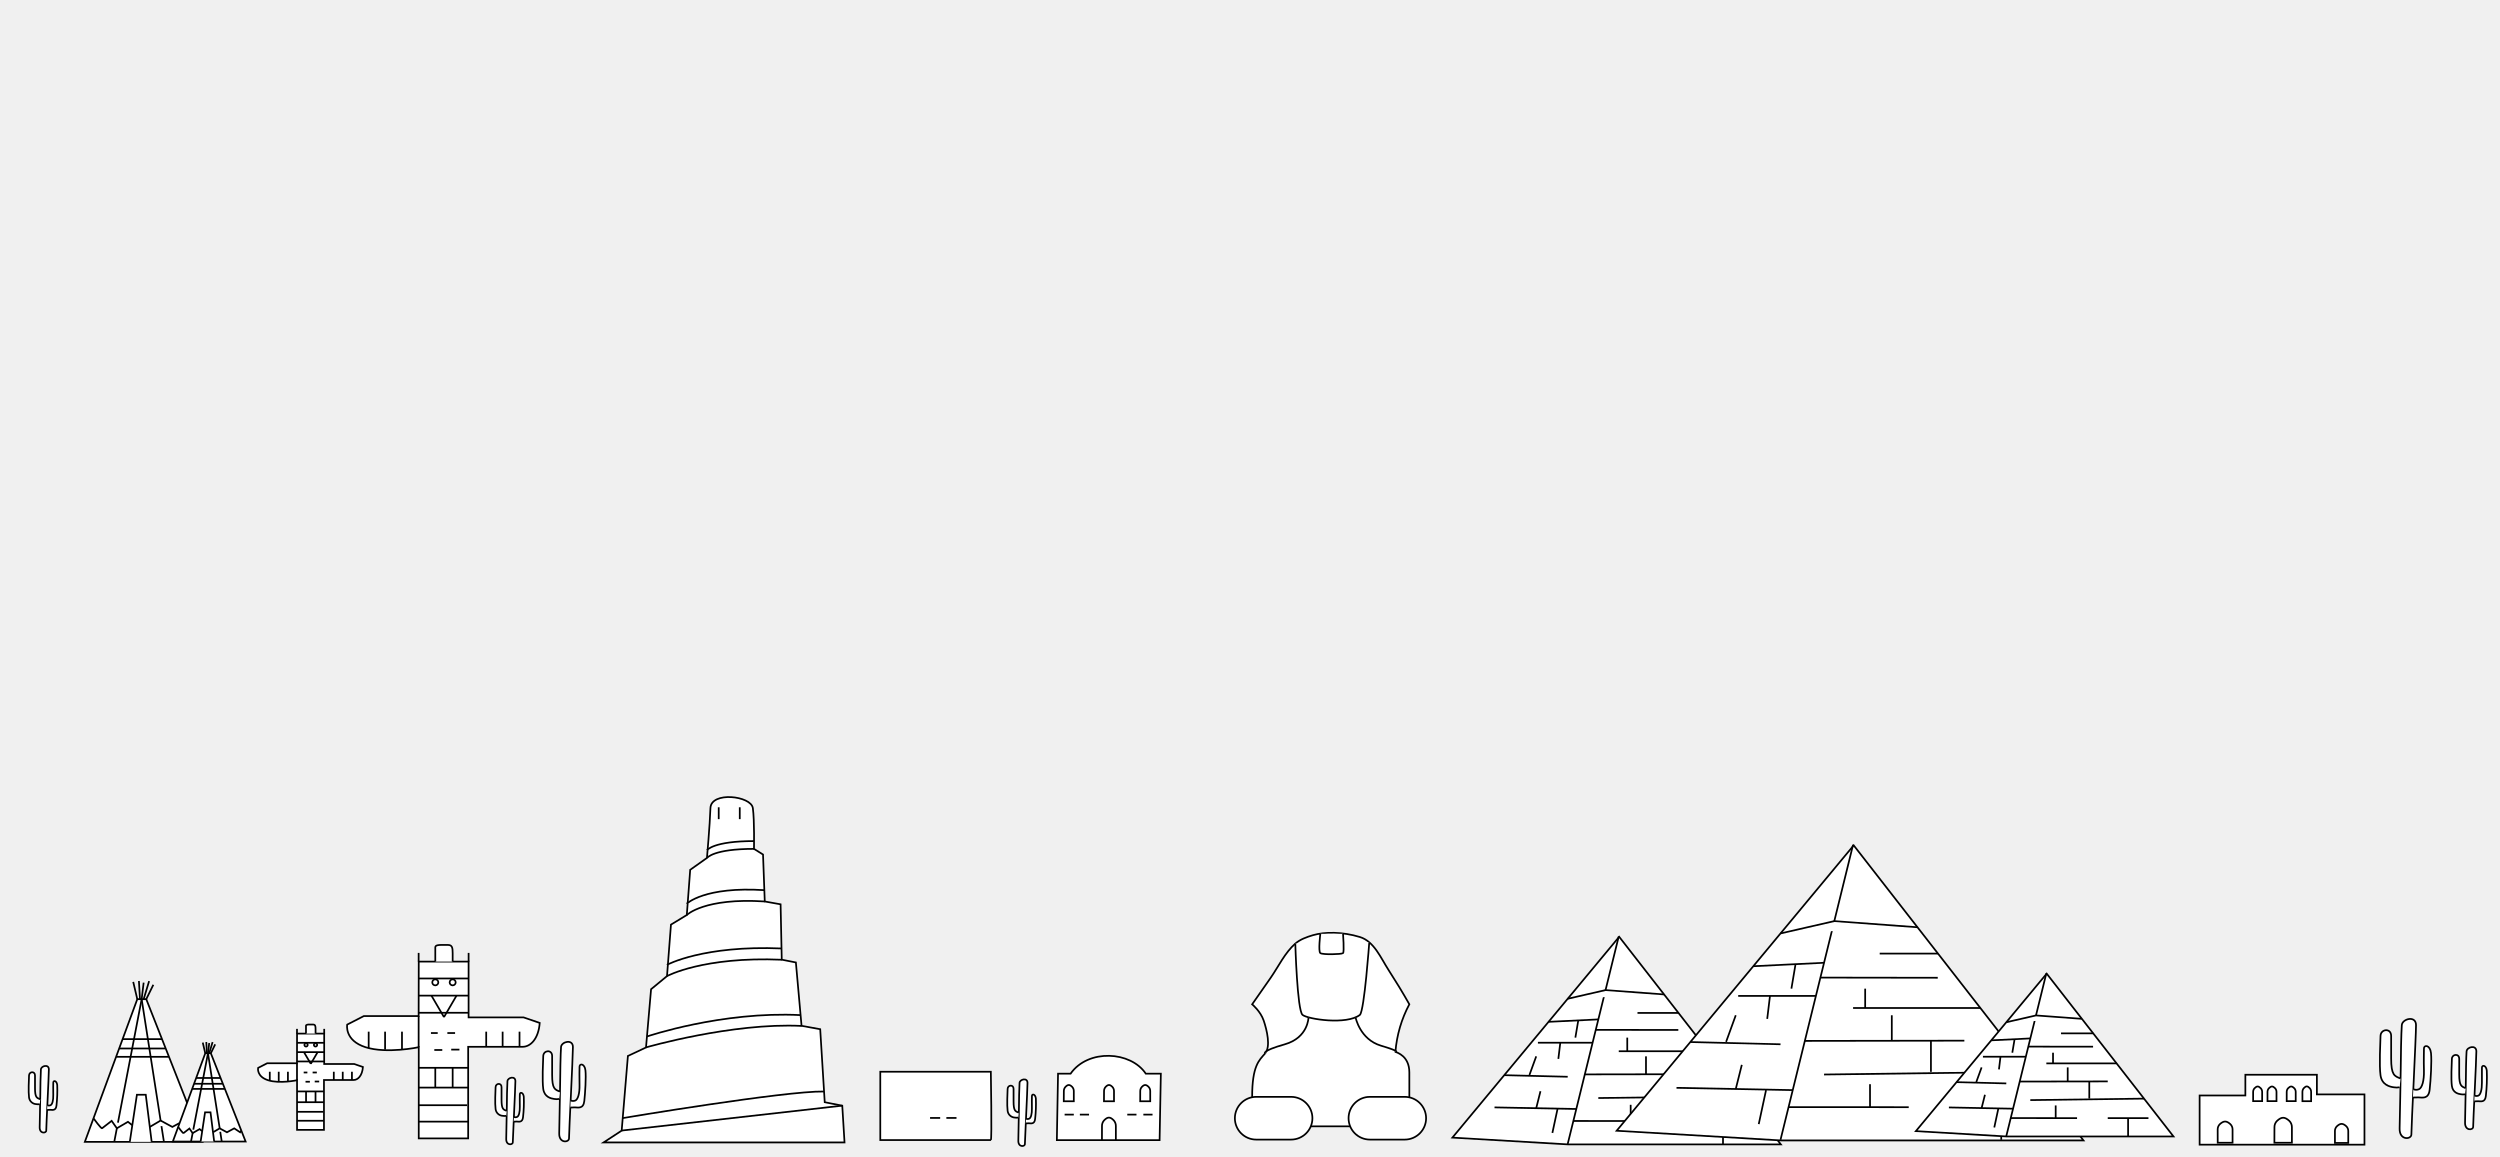
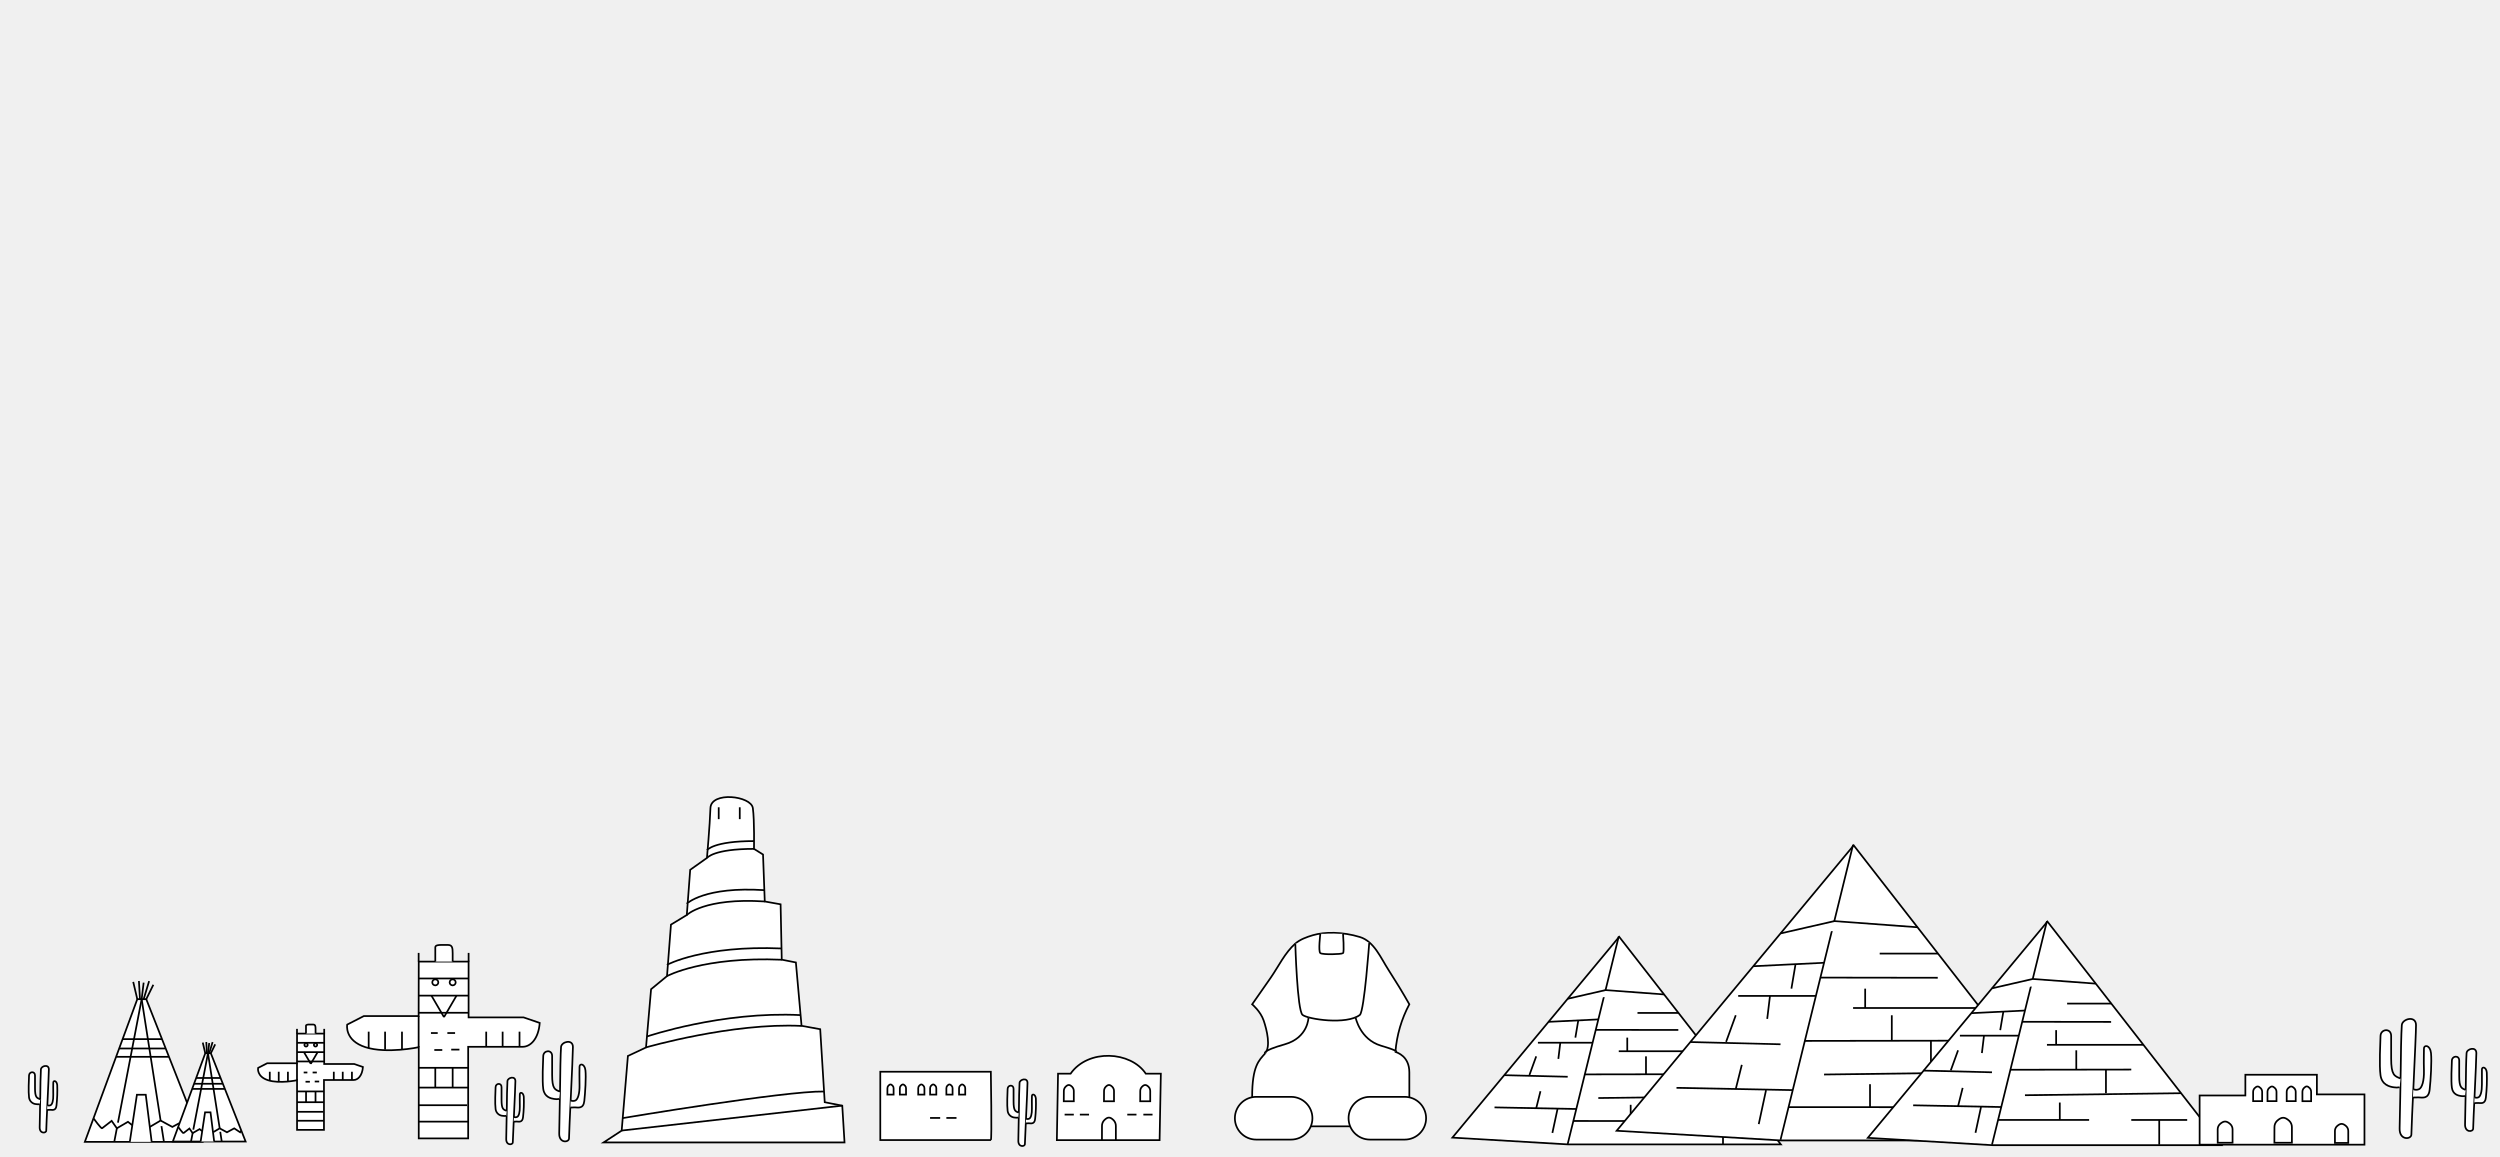
- <svg xmlns="http://www.w3.org/2000/svg" viewBox="0 0 1438 665" width="1438" height="665">
+ <svg xmlns="http://www.w3.org/2000/svg" viewBox="0 0 1438 665">
  <defs>
-     <style>.cls-1{fill:#fff;stroke:#000;stroke-miterlimit:10;}</style>
+     <style>.cls-1{fill:#fff;}.cls-1,.cls-2{stroke:#000;stroke-miterlimit:10;}.cls-2{fill:none;}</style>
  </defs>
  <g id="レイヤー_1" data-name="レイヤー 1">
    <polygon class="cls-1" points="931.35 538.84 835.42 654.35 901.99 658.26 1024.35 658.26 931.35 538.84" />
    <line class="cls-1" x1="931.11" y1="538.59" x2="901.74" y2="658.02" />
    <polyline class="cls-1" points="901.74 574.49 923.51 569.5 957.17 572" />
    <line class="cls-1" x1="941.88" y1="582.64" x2="965.46" y2="582.64" />
    <line class="cls-1" x1="917.89" y1="592.37" x2="965.37" y2="592.43" />
    <line class="cls-1" x1="931.11" y1="604.67" x2="982.61" y2="604.67" />
    <line class="cls-1" x1="936" y1="596.84" x2="936" y2="604.67" />
    <line class="cls-1" x1="911.59" y1="617.99" x2="976.14" y2="617.88" />
    <line class="cls-1" x1="946.77" y1="607.61" x2="946.77" y2="617.88" />
    <line class="cls-1" x1="919.36" y1="631.59" x2="1002.73" y2="630.51" />
    <line class="cls-1" x1="962.61" y1="617.99" x2="962.61" y2="630.51" />
    <line class="cls-1" x1="905" y1="644.78" x2="953.62" y2="644.8" />
    <line class="cls-1" x1="937.97" y1="644.78" x2="937.96" y2="635.5" />
    <line class="cls-1" x1="976.14" y1="644.8" x2="1005.99" y2="644.8" />
    <line class="cls-1" x1="991.07" y1="644.8" x2="991.07" y2="658.02" />
    <line class="cls-1" x1="890.72" y1="587.76" x2="919.36" y2="586.36" />
    <line class="cls-1" x1="907.82" y1="586.93" x2="906.15" y2="596.84" />
    <line class="cls-1" x1="884.61" y1="599.77" x2="916.06" y2="599.77" />
    <line class="cls-1" x1="897.48" y1="599.77" x2="896.36" y2="609.07" />
    <line class="cls-1" x1="865.24" y1="618.44" x2="901.74" y2="619.35" />
    <line class="cls-1" x1="883.63" y1="607.61" x2="879.72" y2="618.37" />
    <line class="cls-1" x1="859.65" y1="636.97" x2="906.69" y2="637.89" />
    <line class="cls-1" x1="886.08" y1="627.67" x2="883.63" y2="637.44" />
    <line class="cls-1" x1="895.89" y1="637.89" x2="892.93" y2="651.66" />
    <polygon class="cls-1" points="1066.24 486.24 929.89 650.41 1024.5 655.98 1198.42 655.98 1066.24 486.24" />
    <line class="cls-1" x1="1065.89" y1="485.89" x2="1024.15" y2="655.63" />
    <polyline class="cls-1" points="1024.15 536.91 1055.09 529.82 1102.94 533.36" />
    <line class="cls-1" x1="1081.2" y1="548.5" x2="1114.73" y2="548.5" />
    <line class="cls-1" x1="1047.1" y1="562.31" x2="1114.59" y2="562.41" />
    <line class="cls-1" x1="1065.89" y1="579.8" x2="1139.1" y2="579.8" />
    <line class="cls-1" x1="1072.85" y1="568.67" x2="1072.85" y2="579.8" />
    <line class="cls-1" x1="1038.15" y1="598.73" x2="1129.9" y2="598.59" />
    <line class="cls-1" x1="1088.16" y1="583.98" x2="1088.16" y2="598.59" />
    <line class="cls-1" x1="1049.2" y1="618.06" x2="1167.7" y2="616.53" />
    <line class="cls-1" x1="1110.67" y1="598.73" x2="1110.67" y2="616.53" />
    <line class="cls-1" x1="1028.78" y1="636.81" x2="1097.9" y2="636.85" />
    <line class="cls-1" x1="1075.64" y1="636.81" x2="1075.63" y2="623.63" />
    <line class="cls-1" x1="1129.9" y1="636.85" x2="1172.33" y2="636.85" />
    <line class="cls-1" x1="1151.11" y1="636.85" x2="1151.11" y2="655.63" />
    <line class="cls-1" x1="1008.49" y1="555.77" x2="1049.2" y2="553.78" />
    <line class="cls-1" x1="1032.79" y1="554.59" x2="1030.42" y2="568.67" />
    <line class="cls-1" x1="999.81" y1="572.85" x2="1044.51" y2="572.85" />
    <line class="cls-1" x1="1018.09" y1="572.85" x2="1016.5" y2="586.06" />
    <line class="cls-1" x1="972.28" y1="599.38" x2="1024.15" y2="600.67" />
    <line class="cls-1" x1="998.41" y1="583.98" x2="992.85" y2="599.28" />
    <line class="cls-1" x1="964.33" y1="625.72" x2="1031.19" y2="627.03" />
    <line class="cls-1" x1="1001.89" y1="612.5" x2="998.41" y2="626.38" />
    <line class="cls-1" x1="1015.83" y1="627.03" x2="1011.63" y2="646.59" />
-     <polygon class="cls-1" points="1177.25 560.03 1102 650.63 1154.21 653.7 1250.19 653.7 1177.25 560.03" />
-     <line class="cls-1" x1="1177.06" y1="559.84" x2="1154.02" y2="653.51" />
-     <polyline class="cls-1" points="1154.02 587.99 1171.1 584.08 1197.5 586.03" />
-     <line class="cls-1" x1="1185.5" y1="594.39" x2="1204" y2="594.39" />
-     <line class="cls-1" x1="1166.68" y1="602.01" x2="1203.93" y2="602.06" />
-     <line class="cls-1" x1="1177.06" y1="611.66" x2="1217.46" y2="611.66" />
-     <line class="cls-1" x1="1180.9" y1="605.52" x2="1180.9" y2="611.66" />
-     <line class="cls-1" x1="1161.74" y1="622.11" x2="1212.37" y2="622.03" />
-     <line class="cls-1" x1="1189.34" y1="613.97" x2="1189.34" y2="622.03" />
-     <line class="cls-1" x1="1167.84" y1="632.78" x2="1233.24" y2="631.93" />
-     <line class="cls-1" x1="1201.76" y1="622.11" x2="1201.76" y2="631.93" />
-     <line class="cls-1" x1="1156.58" y1="643.12" x2="1194.72" y2="643.14" />
-     <line class="cls-1" x1="1182.43" y1="643.12" x2="1182.43" y2="635.85" />
-     <line class="cls-1" x1="1212.37" y1="643.14" x2="1235.79" y2="643.14" />
-     <line class="cls-1" x1="1224.08" y1="643.14" x2="1224.08" y2="653.51" />
-     <line class="cls-1" x1="1145.38" y1="598.4" x2="1167.84" y2="597.3" />
-     <line class="cls-1" x1="1158.79" y1="597.75" x2="1157.48" y2="605.52" />
-     <line class="cls-1" x1="1140.59" y1="607.82" x2="1165.26" y2="607.82" />
-     <line class="cls-1" x1="1150.68" y1="607.82" x2="1149.8" y2="615.12" />
-     <line class="cls-1" x1="1125.39" y1="622.46" x2="1154.02" y2="623.18" />
-     <line class="cls-1" x1="1139.82" y1="613.97" x2="1136.75" y2="622.41" />
-     <line class="cls-1" x1="1121.01" y1="637" x2="1157.9" y2="637.72" />
-     <line class="cls-1" x1="1141.74" y1="629.71" x2="1139.82" y2="637.37" />
-     <line class="cls-1" x1="1149.43" y1="637.72" x2="1147.11" y2="648.52" />
+     <polygon class="cls-1" points="1177.68 530.08 1074.36 654.48 1146.05 658.7 1277.83 658.7 1177.68 530.08" />
+     <line class="cls-1" x1="1177.41" y1="529.82" x2="1145.79" y2="658.44" />
+     <polyline class="cls-1" points="1145.79 568.48 1169.23 563.1 1205.49 565.79" />
+     <line class="cls-1" x1="1189.01" y1="577.26" x2="1214.41" y2="577.26" />
+     <line class="cls-1" x1="1163.17" y1="587.73" x2="1214.31" y2="587.8" />
+     <line class="cls-1" x1="1177.41" y1="600.98" x2="1232.89" y2="600.98" />
+     <line class="cls-1" x1="1182.69" y1="592.54" x2="1182.69" y2="600.98" />
+     <line class="cls-1" x1="1156.39" y1="615.32" x2="1225.91" y2="615.21" />
+     <line class="cls-1" x1="1194.28" y1="604.14" x2="1194.28" y2="615.21" />
+     <line class="cls-1" x1="1164.76" y1="629.97" x2="1254.56" y2="628.81" />
+     <line class="cls-1" x1="1211.34" y1="615.32" x2="1211.34" y2="628.81" />
+     <line class="cls-1" x1="1149.29" y1="644.18" x2="1201.66" y2="644.2" />
+     <line class="cls-1" x1="1184.8" y1="644.18" x2="1184.79" y2="634.19" />
+     <line class="cls-1" x1="1225.91" y1="644.2" x2="1258.07" y2="644.2" />
+     <line class="cls-1" x1="1241.99" y1="644.2" x2="1241.99" y2="658.44" />
+     <line class="cls-1" x1="1133.92" y1="582.77" x2="1164.76" y2="581.26" />
+     <line class="cls-1" x1="1152.33" y1="581.87" x2="1150.53" y2="592.54" />
+     <line class="cls-1" x1="1127.34" y1="595.71" x2="1161.21" y2="595.71" />
+     <line class="cls-1" x1="1141.19" y1="595.71" x2="1139.99" y2="605.72" />
+     <line class="cls-1" x1="1106.48" y1="615.81" x2="1145.79" y2="616.79" />
+     <line class="cls-1" x1="1126.28" y1="604.14" x2="1122.07" y2="615.74" />
+     <line class="cls-1" x1="1100.45" y1="635.77" x2="1151.12" y2="636.76" />
+     <line class="cls-1" x1="1128.92" y1="625.75" x2="1126.28" y2="636.28" />
+     <line class="cls-1" x1="1139.48" y1="636.76" x2="1136.3" y2="651.58" />
    <path class="cls-1" d="M607.9,655.82H667l.72-38.23h-8.65c-8.66-13-33.18-14.42-43.28,0h-7.21Z" />
    <path class="cls-1" d="M611.88,633.46h5.77v-5.83a3.46,3.46,0,0,0-.86-2.38c-1.5-1.55-2.54-1.55-4,0a3.46,3.46,0,0,0-.87,2.38Z" />
    <path class="cls-1" d="M635,633.46h5.77v-5.83a3.46,3.46,0,0,0-.87-2.38c-1.5-1.55-2.54-1.55-4,0a3.46,3.46,0,0,0-.86,2.38Z" />
    <path class="cls-1" d="M633.84,655.82h8v-8.08a4.75,4.75,0,0,0-1.2-3.29c-2.07-2.15-3.51-2.15-5.58,0a4.75,4.75,0,0,0-1.2,3.29Z" />
    <path class="cls-1" d="M655.84,633.46h5.77v-5.83a3.42,3.42,0,0,0-.87-2.38c-1.49-1.55-2.53-1.55-4,0a3.46,3.46,0,0,0-.87,2.38Z" />
    <line class="cls-1" x1="612.37" y1="641.12" x2="617.65" y2="641.12" />
    <line class="cls-1" x1="621.13" y1="641.12" x2="626.41" y2="641.12" />
    <line class="cls-1" x1="648.41" y1="641.12" x2="653.7" y2="641.12" />
    <line class="cls-1" x1="657.66" y1="641.12" x2="662.94" y2="641.12" />
    <polygon class="cls-1" points="1265.22 630.12 1291.53 630.12 1291.53 618.19 1332.67 618.19 1332.67 629.5 1360.04 629.5 1360.04 658.41 1265.22 658.41 1265.22 630.12" />
    <path class="cls-1" d="M1296,633.37h5.19v-5.24a3.14,3.14,0,0,0-.78-2.14c-1.35-1.39-2.28-1.39-3.63,0a3.14,3.14,0,0,0-.78,2.14Z" />
    <path class="cls-1" d="M1304.26,633.37h5.18v-5.24a3.1,3.1,0,0,0-.78-2.14c-1.34-1.39-2.28-1.39-3.62,0a3.14,3.14,0,0,0-.78,2.14Z" />
    <path class="cls-1" d="M1315.31,633.37h5.18v-5.24a3.1,3.1,0,0,0-.78-2.14c-1.34-1.39-2.28-1.39-3.62,0a3.1,3.1,0,0,0-.78,2.14Z" />
    <path class="cls-1" d="M1324.36,633.42h5v-5.3a3.23,3.23,0,0,0-.76-2.16c-1.3-1.41-2.2-1.41-3.5,0a3.28,3.28,0,0,0-.75,2.16Z" />
    <path class="cls-1" d="M1308.23,657.29h10.07v-8.94a4.94,4.94,0,0,0-1.52-3.65c-2.61-2.37-4.42-2.37-7,0a4.94,4.94,0,0,0-1.52,3.65Z" />
    <path class="cls-1" d="M1275.62,657.29h8.55v-7.6a4.19,4.19,0,0,0-1.29-3.09c-2.22-2-3.76-2-6,0a4.18,4.18,0,0,0-1.28,3.09Z" />
    <path class="cls-1" d="M1343.05,657.4h7.67v-6.81a3.76,3.76,0,0,0-1.15-2.78c-2-1.81-3.37-1.81-5.36,0a3.76,3.76,0,0,0-1.16,2.78Z" />
-     <path class="cls-1" d="M510.43,629.62H514V626a2.09,2.09,0,0,0-.54-1.47c-.92-1-1.56-1-2.49,0a2.13,2.13,0,0,0-.53,1.47Z" />
-     <path class="cls-1" d="M517.59,629.62h3.56V626a2.09,2.09,0,0,0-.54-1.47c-.92-1-1.56-1-2.49,0a2.13,2.13,0,0,0-.53,1.47Z" />
-     <path class="cls-1" d="M528.16,629.62h3.57V626a2.09,2.09,0,0,0-.54-1.47c-.92-1-1.57-1-2.49,0a2.09,2.09,0,0,0-.54,1.47Z" />
-     <path class="cls-1" d="M535,629.62h3.57V626a2.09,2.09,0,0,0-.54-1.47c-.92-1-1.57-1-2.49,0A2.09,2.09,0,0,0,535,626Z" />
-     <path class="cls-1" d="M544.35,629.62h3.57V626a2.09,2.09,0,0,0-.54-1.47c-.92-1-1.57-1-2.49,0a2.09,2.09,0,0,0-.54,1.47Z" />
-     <path class="cls-1" d="M551.64,629.62h3.56V626a2.13,2.13,0,0,0-.53-1.47c-.93-1-1.57-1-2.49,0a2.09,2.09,0,0,0-.54,1.47Z" />
-     <path class="cls-1" d="M558.53,655.09h7.64v-7.77a4.62,4.62,0,0,0-1.15-3.17c-2-2.07-3.36-2.07-5.34,0a4.57,4.57,0,0,0-1.15,3.17Z" />
+     <path class="cls-2" d="M558.53,655.09h7.64v-7.77a4.62,4.62,0,0,0-1.15-3.17c-2-2.07-3.36-2.07-5.34,0a4.57,4.57,0,0,0-1.15,3.17Z" />
    <path class="cls-1" d="M506.34,616.46h63.59s.67,39.31,0,39.31H506.34Z" />
-     <line class="cls-1" x1="534.97" y1="643.04" x2="540.79" y2="643.04" />
-     <line class="cls-1" x1="544.35" y1="643.04" x2="550.18" y2="643.04" />
+     <path class="cls-2" d="M510.43,629.62H514V626a2.09,2.09,0,0,0-.54-1.47c-.92-1-1.56-1-2.49,0a2.13,2.13,0,0,0-.53,1.47Z" />
+     <path class="cls-2" d="M517.59,629.62h3.56V626a2.09,2.09,0,0,0-.54-1.47c-.92-1-1.56-1-2.49,0a2.13,2.13,0,0,0-.53,1.47Z" />
+     <path class="cls-2" d="M528.16,629.62h3.57V626a2.09,2.09,0,0,0-.54-1.47c-.92-1-1.57-1-2.49,0a2.09,2.09,0,0,0-.54,1.47Z" />
+     <path class="cls-2" d="M535,629.62h3.57V626a2.09,2.09,0,0,0-.54-1.47c-.92-1-1.57-1-2.49,0A2.09,2.09,0,0,0,535,626Z" />
+     <path class="cls-2" d="M544.35,629.62h3.57V626a2.09,2.09,0,0,0-.54-1.47c-.92-1-1.57-1-2.49,0a2.09,2.09,0,0,0-.54,1.47Z" />
+     <path class="cls-2" d="M551.64,629.62h3.56V626a2.13,2.13,0,0,0-.53-1.47c-.93-1-1.57-1-2.49,0a2.09,2.09,0,0,0-.54,1.47Z" />
+     <line class="cls-2" x1="534.97" y1="643.04" x2="540.79" y2="643.04" />
+     <line class="cls-2" x1="544.35" y1="643.04" x2="550.18" y2="643.04" />
    <path class="cls-1" d="M745.06,542.76c-5.92,5.16-9.65,13.13-14.12,19.59q-5.33,7.68-10.7,15.33s4.84,4,6.66,9.42,4.14,15,.75,18.89-7.41,7-7.41,24.93v16.94h90.41v-31c0-9.43-7-11.37-8-11.85a69.87,69.87,0,0,1,8-27.35q-5.7-10.06-12-19.79c-4.45-6.89-8.28-16.41-16.46-18.9-10-3.06-20.26-3-26.92-1.07C751.56,539,747.85,540.33,745.06,542.76Z" />
    <path class="cls-1" d="M745.06,542.76s1.09,38.48,4.16,41,25.35,5.89,33,0c2.57-2.56,5.38-41.74,5.38-41.74" />
    <path class="cls-1" d="M759.46,537.12s-1.28,10.13,0,11.11,12.3.74,13.06,0,0-11.11,0-11.11" />
    <path class="cls-1" d="M752.65,585.22s-.1,11.64-13.67,15.48S727.65,606,727.65,606" />
    <path class="cls-1" d="M779.72,585.22s2.53,12.66,14.57,16.24,8.37,3.57,8.37,3.57" />
    <rect class="cls-1" x="710.3" y="630.91" width="44.6" height="24.58" rx="12.29" />
    <rect class="cls-1" x="775.69" y="630.91" width="44.6" height="24.58" rx="12.29" />
    <path class="cls-1" d="M347.18,657.13H485.77L484.47,636,474.38,634l-2.6-42-10.73-1.95-3.26-36.44L449.66,552,449,520.16l-9.11-1.63-1-27-5.2-3.26s.32-16.26-.65-23.42-24.08-9.76-24.4,0-2,28.63-2,28.63L397,500.31l-1.95,26-9.11,5.53-2.28,29.61L374.5,569l-2.92,33.51-10.41,4.88-3.58,42.94Z" />
    <line class="cls-1" x1="357.59" y1="650.29" x2="484.47" y2="635.97" />
    <path class="cls-1" d="M358.18,643.13s93-15.64,115.82-15.3" />
    <path class="cls-1" d="M371.58,602.47s49.45-14.32,89.47-12.36" />
    <path class="cls-1" d="M372.12,596.2s42.92-14.63,88.37-12.31" />
    <path class="cls-1" d="M383.61,561.48s20.83-11.39,66.05-9.44" />
    <path class="cls-1" d="M383.61,555s20.83-11.39,66.05-9.44" />
    <path class="cls-1" d="M395,526.34s10.09-10.09,44.9-7.81" />
    <path class="cls-1" d="M395,519.84s10.09-10.09,44.9-7.81" />
    <path class="cls-1" d="M406.71,493.48s3.58-5.21,27-5.21" />
    <path class="cls-1" d="M406.71,489s3.58-5.21,27-5.21" />
    <line class="cls-1" x1="413.4" y1="464.35" x2="413.4" y2="471.17" />
    <line class="cls-1" x1="425.51" y1="464.35" x2="425.51" y2="471.17" />
    <path class="cls-1" d="M240.86,553.1h28.67v32.1h31.61l9.31,3.19c-.73,9.31-5.39,13.72-9.8,13.72H269.29v52.68H240.86V602.35s-18.37,3.92-30.62,0-10.54-13-10.54-13l9.56-4.9H240.8Z" />
    <line class="cls-1" x1="240.8" y1="548.11" x2="240.8" y2="553.1" />
    <line class="cls-1" x1="269.54" y1="548.11" x2="269.54" y2="553.1" />
    <path class="cls-1" d="M250.38,553.1v-8.21c0-1.23,1.94-1.36,3.33-1.36h3.89c2.5,0,2.77,1.52,2.77,4.78v4.79" />
    <line class="cls-1" x1="240.84" y1="562.82" x2="269.53" y2="562.82" />
    <line class="cls-1" x1="240.84" y1="572.68" x2="269.53" y2="572.68" />
    <line class="cls-1" x1="240.84" y1="582.54" x2="269.53" y2="582.54" />
    <line class="cls-1" x1="240.8" y1="584.47" x2="240.8" y2="602.35" />
    <line class="cls-1" x1="231.22" y1="593.41" x2="231.22" y2="603.73" />
    <line class="cls-1" x1="221.5" y1="593.41" x2="221.5" y2="603.73" />
    <line class="cls-1" x1="212.06" y1="593.41" x2="212.06" y2="602.93" />
    <line class="cls-1" x1="279.67" y1="593.41" x2="279.67" y2="602.11" />
    <line class="cls-1" x1="289.11" y1="593.41" x2="289.11" y2="602.11" />
    <line class="cls-1" x1="298.83" y1="593.41" x2="298.83" y2="602.11" />
    <line class="cls-1" x1="248.16" y1="572.68" x2="255.38" y2="585.04" />
    <line class="cls-1" x1="262.6" y1="572.68" x2="255.38" y2="585.04" />
    <line class="cls-1" x1="247.88" y1="594.2" x2="251.77" y2="594.2" />
    <line class="cls-1" x1="257.32" y1="594.2" x2="261.76" y2="594.2" />
    <line class="cls-1" x1="249.82" y1="603.95" x2="254.4" y2="603.95" />
    <line class="cls-1" x1="259.54" y1="603.73" x2="264.26" y2="603.73" />
    <line class="cls-1" x1="240.8" y1="614.2" x2="269.29" y2="614.2" />
    <line class="cls-1" x1="240.8" y1="625.58" x2="269.29" y2="625.58" />
    <line class="cls-1" x1="250.38" y1="614.2" x2="250.38" y2="625.58" />
    <line class="cls-1" x1="260.37" y1="614.2" x2="260.37" y2="625.58" />
    <line class="cls-1" x1="240.86" y1="635.72" x2="268.71" y2="635.72" />
    <line class="cls-1" x1="240.86" y1="645.16" x2="269.29" y2="645.16" />
    <circle class="cls-1" cx="250.38" cy="565.05" r="1.74" />
    <circle class="cls-1" cx="260.37" cy="565.05" r="1.74" />
    <polygon class="cls-1" points="78.97 574.72 48.8 656.8 116.47 656.8 84.13 574.72 78.97 574.72" />
    <line class="cls-1" x1="81.48" y1="574.72" x2="65.72" y2="656.8" />
    <line class="cls-1" x1="94.29" y1="656.8" x2="81.48" y2="574.72" />
    <polyline class="cls-1" points="74.66 656.8 78.75 629.69 83.84 629.69 87.24 656.8" />
    <line class="cls-1" x1="70.52" y1="597.7" x2="93.19" y2="597.7" />
    <line class="cls-1" x1="68.54" y1="603.09" x2="95.13" y2="603.09" />
    <line class="cls-1" x1="66.78" y1="607.88" x2="97.13" y2="607.88" />
    <line class="cls-1" x1="76.63" y1="564.79" x2="78.97" y2="574.72" />
    <line class="cls-1" x1="79.91" y1="564.27" x2="80.51" y2="574.72" />
    <line class="cls-1" x1="82.63" y1="565.21" x2="81.48" y2="574.72" />
    <line class="cls-1" x1="85.77" y1="564.34" x2="82.63" y2="574.72" />
    <line class="cls-1" x1="88.2" y1="566.43" x2="84.13" y2="574.72" />
    <path class="cls-1" d="M53.78,643.24s4.41,6.09,4.94,5.74,5.5-4.26,5.5-4.26l3,4.27,6.38-3.73,2.5,2" />
    <polyline class="cls-1" points="86.16 648.21 92.38 644.55 99.14 648.21 105.88 644.55 111.37 648.21 112.37 646.38" />
    <path class="cls-1" d="M322.18,624c0-4.88.27-18.71.53-21.77s6.83-4.77,6.83,0c0,5.86-2.24,48.65-2.24,52.59,0,2.38-5.84,3-5.64-3C321.77,648.39,322.18,624,322.18,624Z" />
    <path class="cls-1" d="M322.12,627.9c-3-1.16-4.53-1.55-4.53-9.69V607.44c0-3.94-5-3.41-5.12,0s-.66,14.18,0,18.91,4.49,5.51,6.31,5.77a7.92,7.92,0,0,0,2.87,0" />
    <path class="cls-1" d="M328.24,633a3.37,3.37,0,0,0,2.74,0c1.44-.65,2.49-4,2.36-9s0-8.3,0-10.4,3-1.84,3.41,2.1-.14,12.93-.66,17.62-3.68,3.65-5.38,3.65-2.67.1-2.67.1" />
-     <path class="cls-1" d="M1418.34,622.73c0-4,.21-15.45.43-18s5.63-3.94,5.63,0c0,4.84-1.84,40.16-1.84,43.42,0,2-4.82,2.49-4.66-2.49C1418,642.85,1418.34,622.73,1418.34,622.73Z" />
-     <path class="cls-1" d="M1418.28,625.94c-2.44-1-3.74-1.29-3.74-8v-8.88c0-3.25-4.12-2.82-4.22,0s-.55,11.7,0,15.6,3.7,4.55,5.21,4.77a6.66,6.66,0,0,0,2.37,0" />
-     <path class="cls-1" d="M1423.34,630.18a2.79,2.79,0,0,0,2.26,0c1.19-.54,2.05-3.31,2-7.45s0-6.85,0-8.59,2.48-1.52,2.8,1.73a94.66,94.66,0,0,1-.54,14.55c-.43,3.88-3,3-4.44,3s-2.2.08-2.2.08" />
+     <path class="cls-1" d="M1418.34,623.73c0-4,.21-15.45.43-18s5.63-3.94,5.63,0c0,4.84-1.84,40.16-1.84,43.42,0,2-4.82,2.49-4.66-2.49C1418,643.85,1418.34,623.73,1418.34,623.73Z" />
+     <path class="cls-1" d="M1418.28,626.94c-2.44-1-3.74-1.29-3.74-8v-8.88c0-3.25-4.12-2.82-4.22,0s-.55,11.7,0,15.6,3.7,4.55,5.21,4.77a6.66,6.66,0,0,0,2.37,0" />
+     <path class="cls-1" d="M1423.34,631.18a2.79,2.79,0,0,0,2.26,0c1.19-.54,2.05-3.31,2-7.45s0-6.85,0-8.59,2.48-1.52,2.8,1.73a94.66,94.66,0,0,1-.54,14.55c-.43,3.88-3,3-4.44,3s-2.2.08-2.2.08" />
    <path class="cls-1" d="M586.09,637.43c0-3.27.18-12.53.35-14.58s4.57-3.19,4.57,0c0,3.93-1.49,32.56-1.49,35.21,0,1.59-3.91,2-3.78-2C585.81,653.74,586.09,637.43,586.09,637.43Z" />
    <path class="cls-1" d="M586,640c-2-.78-3-1-3-6.49v-7.2c0-2.64-3.33-2.29-3.42,0s-.44,9.49,0,12.65a4.41,4.41,0,0,0,4.22,3.87,5.61,5.61,0,0,0,1.92,0" />
    <path class="cls-1" d="M590.14,643.47a2.28,2.28,0,0,0,1.84,0c1-.44,1.67-2.68,1.58-6s0-5.56,0-7,2-1.24,2.27,1.4a77.41,77.41,0,0,1-.44,11.8c-.35,3.14-2.46,2.44-3.6,2.44s-1.78.06-1.78.06" />
    <polygon class="cls-1" points="118.07 605.83 99.41 656.6 141.28 656.6 121.27 605.83 118.07 605.83" />
    <line class="cls-1" x1="119.63" y1="605.83" x2="109.88" y2="656.6" />
    <line class="cls-1" x1="127.55" y1="656.6" x2="119.63" y2="605.83" />
    <polyline class="cls-1" points="115.41 656.6 117.94 639.83 121.09 639.83 123.19 656.6" />
    <line class="cls-1" x1="112.85" y1="620.05" x2="126.87" y2="620.05" />
    <line class="cls-1" x1="111.62" y1="623.38" x2="128.07" y2="623.38" />
    <line class="cls-1" x1="110.53" y1="626.34" x2="129.31" y2="626.34" />
    <line class="cls-1" x1="116.63" y1="599.69" x2="118.07" y2="605.83" />
    <line class="cls-1" x1="118.66" y1="599.37" x2="119.03" y2="605.83" />
    <line class="cls-1" x1="120.34" y1="599.95" x2="119.63" y2="605.83" />
    <line class="cls-1" x1="122.28" y1="599.41" x2="120.34" y2="605.83" />
    <line class="cls-1" x1="123.78" y1="600.7" x2="121.27" y2="605.83" />
    <path class="cls-1" d="M102.49,648.22s2.73,3.76,3.06,3.55,3.4-2.64,3.4-2.64l1.86,2.64,4-2.31,1.54,1.24" />
    <polyline class="cls-1" points="122.53 651.29 126.37 649.03 130.55 651.29 134.72 649.03 138.12 651.29 138.74 650.16" />
    <path class="cls-1" d="M291.53,636.43c0-3.27.17-12.53.35-14.58s4.57-3.19,4.57,0c0,3.93-1.49,32.56-1.49,35.21,0,1.59-3.91,2-3.78-2C291.25,652.74,291.53,636.43,291.53,636.43Z" />
    <path class="cls-1" d="M291.48,639c-2-.78-3-1-3-6.49v-7.2c0-2.64-3.33-2.29-3.42,0s-.44,9.49,0,12.65a4.41,4.41,0,0,0,4.22,3.87,5.64,5.64,0,0,0,1.92,0" />
    <path class="cls-1" d="M295.58,642.47a2.28,2.28,0,0,0,1.84,0c1-.44,1.67-2.68,1.58-6s0-5.56,0-7,2-1.24,2.28,1.4a77.41,77.41,0,0,1-.44,11.8c-.35,3.14-2.46,2.44-3.6,2.44s-1.78.06-1.78.06" />
    <path class="cls-1" d="M23.18,629.69c0-3.27.17-12.53.35-14.58s4.57-3.19,4.57,0c0,3.93-1.5,32.56-1.5,35.2,0,1.6-3.91,2-3.78-2C22.9,646,23.18,629.69,23.18,629.69Z" />
    <path class="cls-1" d="M23.13,632.29c-2-.78-3-1-3-6.49v-7.2c0-2.64-3.34-2.29-3.43,0s-.44,9.48,0,12.65a4.4,4.4,0,0,0,4.23,3.86,5.33,5.33,0,0,0,1.92,0" />
    <path class="cls-1" d="M27.23,635.73a2.26,2.26,0,0,0,1.83,0c1-.44,1.67-2.69,1.58-6s0-5.56,0-7,2-1.24,2.28,1.4a78.54,78.54,0,0,1-.44,11.79c-.35,3.15-2.46,2.44-3.6,2.44s-1.79.07-1.79.07" />
    <path class="cls-1" d="M1380.89,615.7c0-5.85.32-22.4.63-26.06s8.17-5.71,8.17,0c0,7-2.67,58.22-2.67,62.94,0,2.85-7,3.62-6.76-3.61C1380.4,644.87,1380.89,615.7,1380.89,615.7Z" />
    <path class="cls-1" d="M1380.81,620.36c-3.53-1.4-5.42-1.87-5.42-11.61V595.87c0-4.72-6-4.09-6.12,0s-.79,17,0,22.62,5.37,6.6,7.55,6.91a9.61,9.61,0,0,0,3.44,0" />
    <path class="cls-1" d="M1388.14,626.5a4,4,0,0,0,3.28,0c1.73-.78,3-4.8,2.83-10.8s0-9.93,0-12.45,3.6-2.21,4.07,2.51-.16,15.47-.79,21.09-4.39,4.37-6.44,4.37-3.18.12-3.18.12" />
    <path class="cls-1" d="M170.86,594.53h15.61V612h17.22l5.07,1.74c-.4,5.07-2.94,7.47-5.34,7.47H186.34V649.9H170.86V621.34s-10,2.14-16.68,0-5.73-7.07-5.73-7.07l5.2-2.67h17.18Z" />
    <line class="cls-1" x1="170.83" y1="591.8" x2="170.83" y2="594.53" />
    <line class="cls-1" x1="186.48" y1="591.8" x2="186.48" y2="594.53" />
    <path class="cls-1" d="M176,594.53v-4.48c0-.67,1.06-.74,1.82-.74H180c1.36,0,1.51.83,1.51,2.61v2.61" />
    <line class="cls-1" x1="170.85" y1="599.82" x2="186.47" y2="599.82" />
    <line class="cls-1" x1="170.85" y1="605.19" x2="186.47" y2="605.19" />
    <line class="cls-1" x1="170.85" y1="610.55" x2="186.47" y2="610.55" />
    <line class="cls-1" x1="170.83" y1="611.6" x2="170.83" y2="621.34" />
    <line class="cls-1" x1="165.61" y1="616.47" x2="165.61" y2="622.09" />
    <line class="cls-1" x1="160.32" y1="616.47" x2="160.32" y2="622.09" />
    <line class="cls-1" x1="155.18" y1="616.47" x2="155.18" y2="621.66" />
    <line class="cls-1" x1="192" y1="616.47" x2="192" y2="621.21" />
    <line class="cls-1" x1="197.14" y1="616.47" x2="197.14" y2="621.21" />
    <line class="cls-1" x1="202.43" y1="616.47" x2="202.43" y2="621.21" />
    <line class="cls-1" x1="174.83" y1="605.19" x2="178.77" y2="611.91" />
    <line class="cls-1" x1="182.7" y1="605.19" x2="178.77" y2="611.91" />
    <line class="cls-1" x1="174.68" y1="616.9" x2="176.8" y2="616.9" />
    <line class="cls-1" x1="179.82" y1="616.9" x2="182.24" y2="616.9" />
    <line class="cls-1" x1="175.74" y1="622.21" x2="178.24" y2="622.21" />
    <line class="cls-1" x1="181.03" y1="622.09" x2="183.6" y2="622.09" />
    <line class="cls-1" x1="170.83" y1="627.79" x2="186.34" y2="627.79" />
    <line class="cls-1" x1="170.83" y1="633.99" x2="186.34" y2="633.99" />
    <line class="cls-1" x1="176.04" y1="627.79" x2="176.04" y2="633.99" />
    <line class="cls-1" x1="181.49" y1="627.79" x2="181.49" y2="633.99" />
    <line class="cls-1" x1="170.86" y1="639.51" x2="186.02" y2="639.51" />
    <line class="cls-1" x1="170.86" y1="644.65" x2="186.34" y2="644.65" />
    <circle class="cls-1" cx="176.04" cy="601.03" r="0.95" />
    <circle class="cls-1" cx="181.49" cy="601.03" r="0.95" />
  </g>
</svg>
